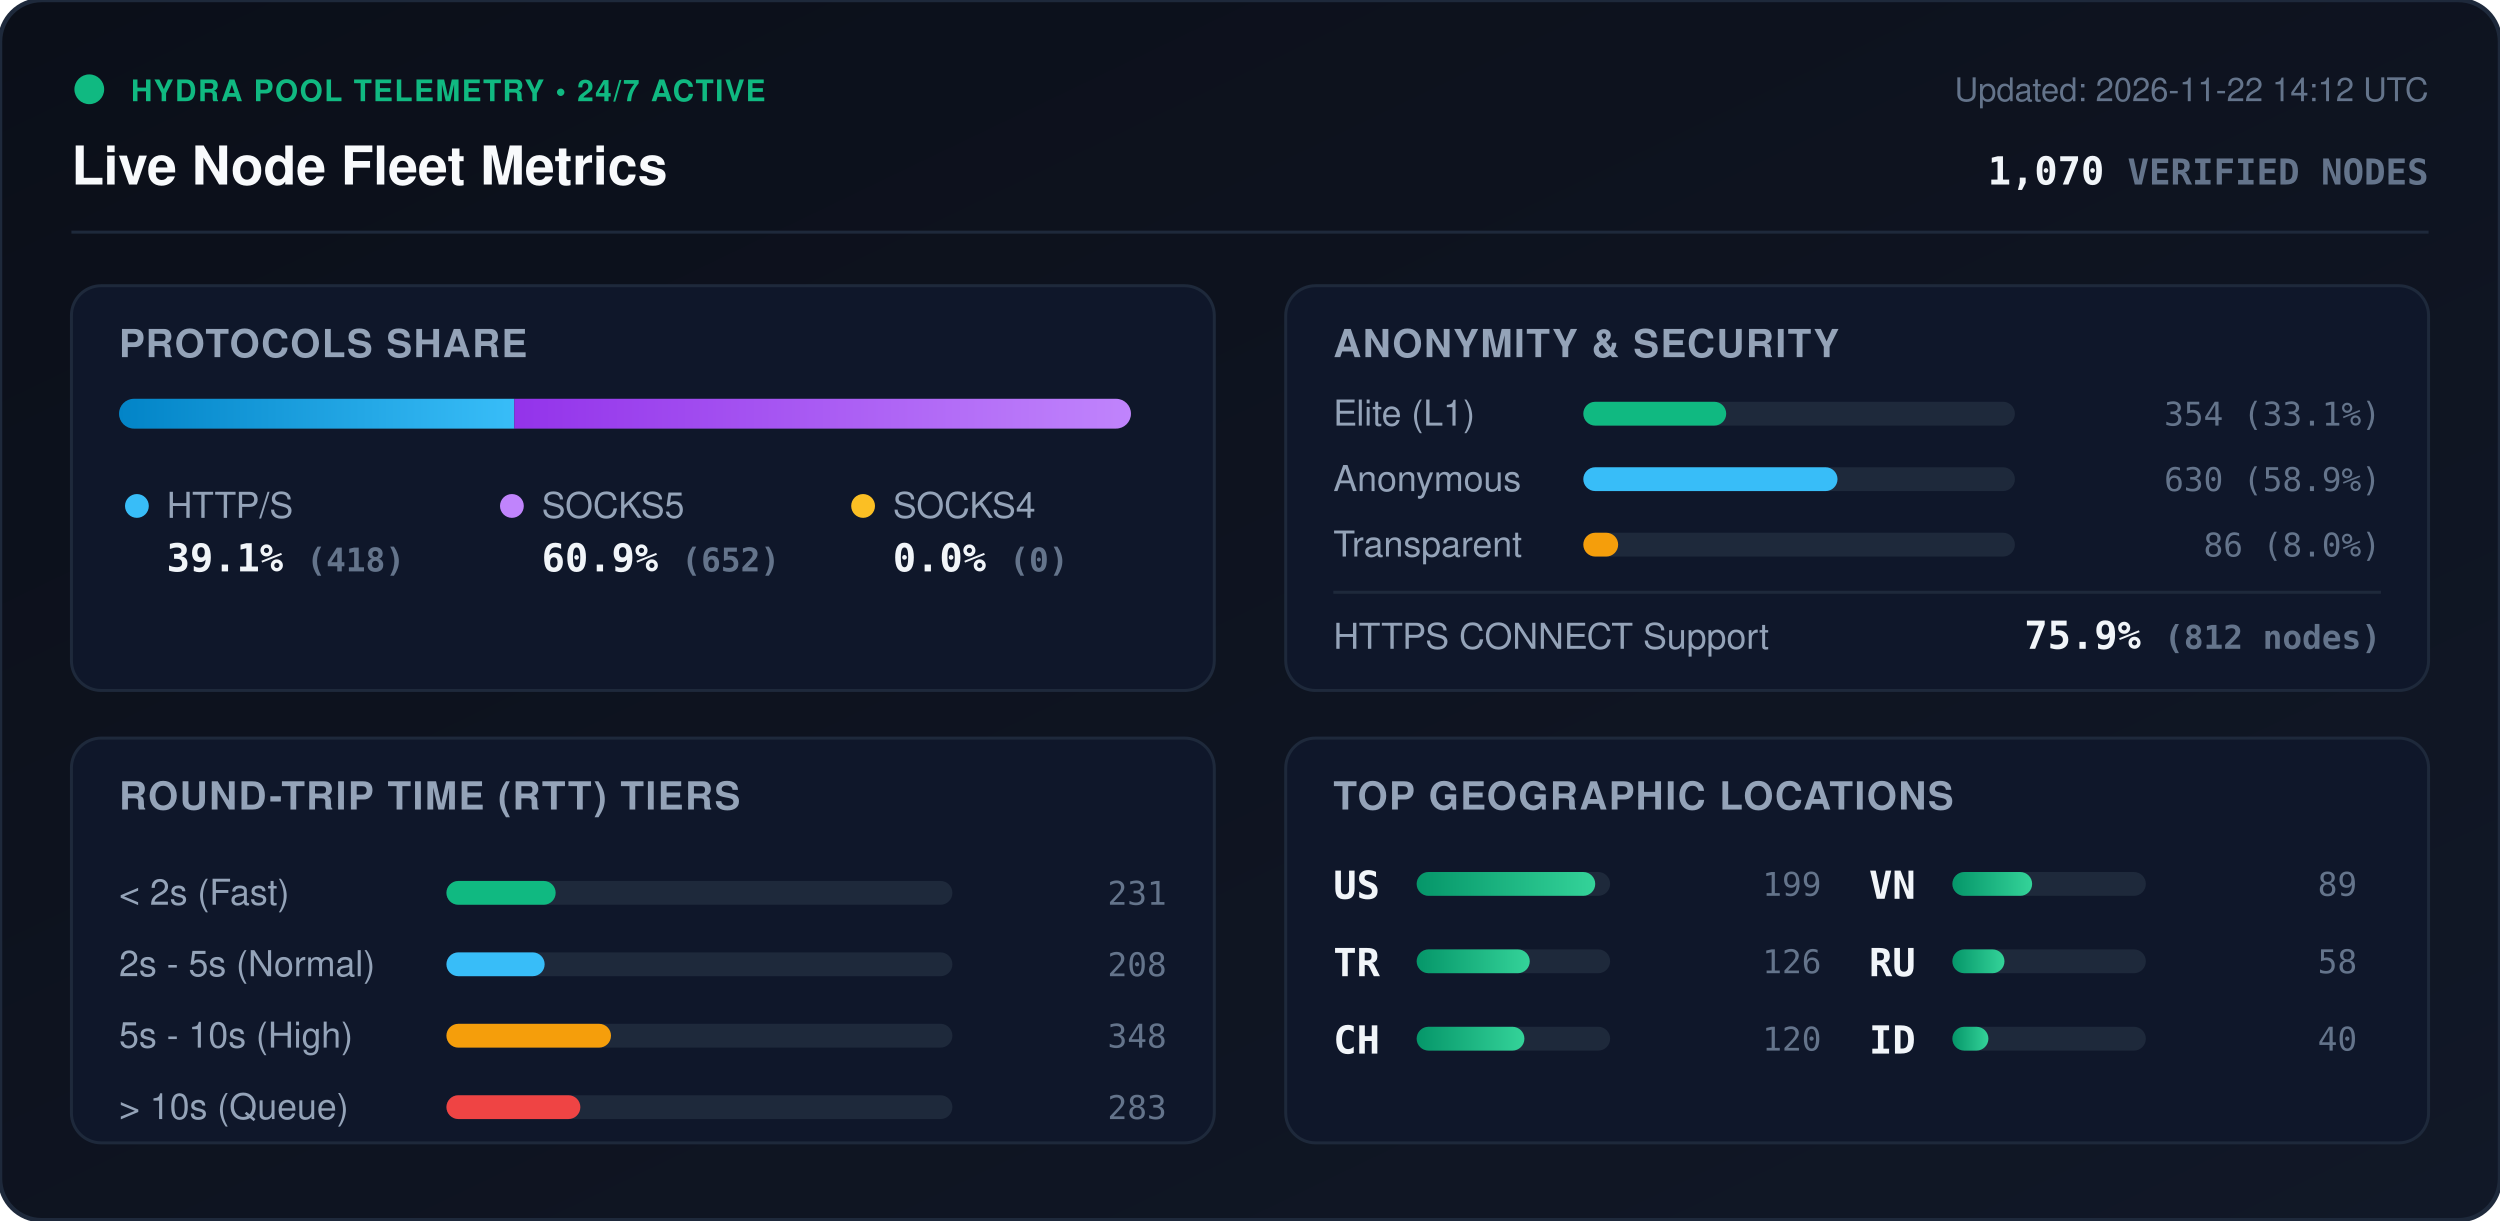
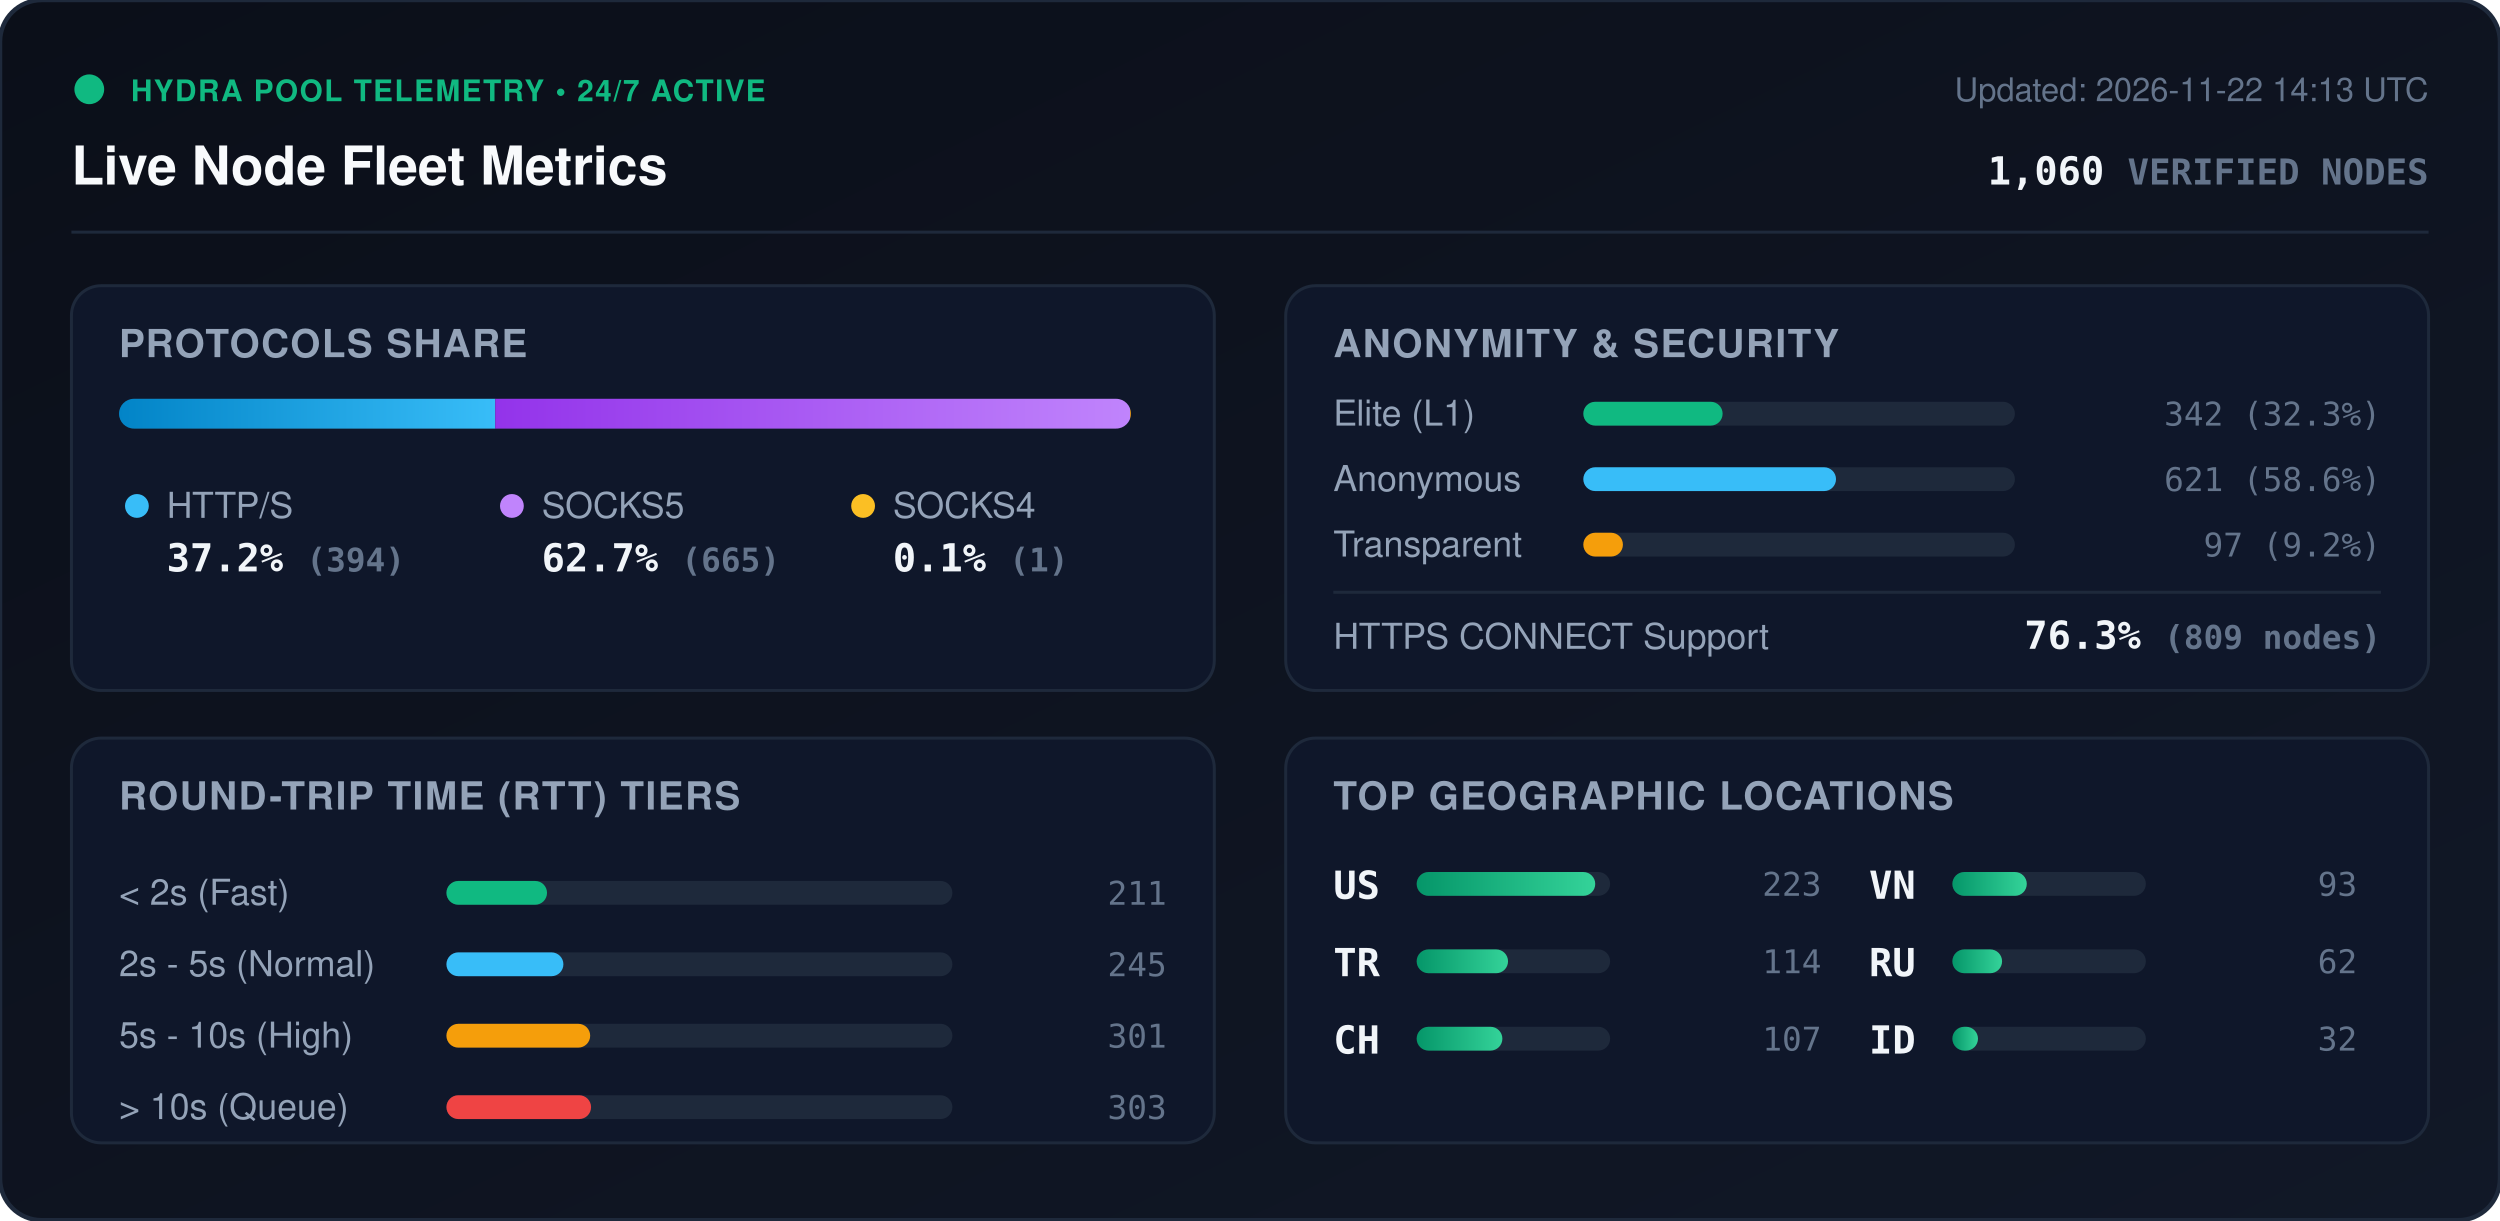
<svg xmlns="http://www.w3.org/2000/svg" viewBox="0 0 840 410" width="840" height="410" style="max-width: 100%; height: auto;">
  <defs>
    <linearGradient id="bg" x1="0%" y1="0%" x2="100%" y2="100%">
      <stop offset="0%" stop-color="#0b0f19" />
      <stop offset="100%" stop-color="#111827" />
    </linearGradient>
    <linearGradient id="bar-http" x1="0%" y1="0%" x2="100%" y2="0%">
      <stop offset="0%" stop-color="#0284c7" />
      <stop offset="100%" stop-color="#38bdf8" />
    </linearGradient>
    <linearGradient id="bar-socks5" x1="0%" y1="0%" x2="100%" y2="0%">
      <stop offset="0%" stop-color="#9333ea" />
      <stop offset="100%" stop-color="#c084fc" />
    </linearGradient>
    <linearGradient id="bar-socks4" x1="0%" y1="0%" x2="100%" y2="0%">
      <stop offset="0%" stop-color="#d97706" />
      <stop offset="100%" stop-color="#fbbf24" />
    </linearGradient>
    <linearGradient id="bar-green" x1="0%" y1="0%" x2="100%" y2="0%">
      <stop offset="0%" stop-color="#059669" />
      <stop offset="100%" stop-color="#34d399" />
    </linearGradient>
    <clipPath id="prog-track-clip">
      <rect width="340.0" height="10" rx="5" />
    </clipPath>
    <style>
      .title { font: 700 18px -apple-system, BlinkMacSystemFont, 'Segoe UI', Helvetica, Arial, sans-serif; fill: #f8fafc; }
      .sub { font: 500 11px -apple-system, BlinkMacSystemFont, 'Segoe UI', Helvetica, Arial, sans-serif; fill: #64748b; }
      .section-hdr { font: 600 13px -apple-system, BlinkMacSystemFont, 'Segoe UI', Helvetica, Arial, sans-serif; fill: #94a3b8; letter-spacing: 0.5px; }
      .metric-val { font: 700 13px -apple-system, BlinkMacSystemFont, 'Segoe UI', Helvetica, Arial, sans-serif; fill: #f1f5f9; }
      .metric-lbl { font: 500 12px -apple-system, BlinkMacSystemFont, 'Segoe UI', Helvetica, Arial, sans-serif; fill: #94a3b8; }
      .badge-txt { font: 700 10px -apple-system, BlinkMacSystemFont, 'Segoe UI', Helvetica, Arial, sans-serif; fill: #10b981; letter-spacing: 0.5px; }
      .mono { font-family: ui-monospace, SFMono-Regular, Menlo, Monaco, Consolas, monospace; }
      .pulse { animation: beacon 2s infinite ease-in-out; }
      @keyframes beacon { 0%, 100% { opacity: 1; } 50% { opacity: 0.35; } }
    </style>
  </defs>
  <rect width="840" height="410" rx="14" fill="url(#bg)" stroke="#1e293b" stroke-width="1.5" />
  <g transform="translate(24, 24)">
    <circle cx="6" cy="6" r="5" fill="#10b981" class="pulse" />
    <text x="20" y="10" class="badge-txt">HYDRA POOL TELEMETRY • 24/7 ACTIVE</text>
    <text x="0" y="38" class="title">Live Node Fleet Metrics</text>
-     <text x="792" y="10" text-anchor="end" class="sub">Updated: 2026-11-22 14:12 UTC</text>
-     <text x="792" y="38" text-anchor="end" class="metric-val mono" fill="#38bdf8">1,070 <tspan font-size="12" fill="#64748b">VERIFIED NODES</tspan>
+     <text x="792" y="10" text-anchor="end" class="sub">Updated: 2026-11-22 14:13 UTC</text>
+     <text x="792" y="38" text-anchor="end" class="metric-val mono" fill="#38bdf8">1,060 <tspan font-size="12" fill="#64748b">VERIFIED NODES</tspan>
    </text>
  </g>
  <line x1="24" y1="78" x2="816" y2="78" stroke="#1e293b" stroke-width="1" />
  <g transform="translate(24, 96)">
    <rect width="384" height="136" rx="10" fill="#0f172a" stroke="#1e293b" />
    <text x="16" y="24" class="section-hdr">PROTOCOLS SHARE</text>
    <g transform="translate(16, 38)">
      <rect width="340.0" height="10" rx="5" fill="#1e293b" />
      <g clip-path="url(#prog-track-clip)">
-         <rect x="0" width="132.8" height="10" fill="url(#bar-http)" />
-         <rect x="132.8" width="207.2" height="10" fill="url(#bar-socks5)" />
-         <rect x="340.0" width="0.0" height="10" fill="url(#bar-socks4)" />
+         <rect x="0" width="126.4" height="10" fill="url(#bar-http)" />
+         <rect x="126.4" width="213.3" height="10" fill="url(#bar-socks5)" />
+         <rect x="339.7" width="0.3" height="10" fill="url(#bar-socks4)" />
      </g>
    </g>
    <g transform="translate(16, 68)">
      <circle cx="6" cy="6" r="4" fill="#38bdf8" />
      <text x="16" y="10" class="metric-lbl">HTTP/S</text>
-       <text x="16" y="28" class="metric-val mono">39.1% <tspan font-size="11" fill="#64748b">(418)</tspan>
+       <text x="16" y="28" class="metric-val mono">37.2% <tspan font-size="11" fill="#64748b">(394)</tspan>
      </text>
      <circle cx="132" cy="6" r="4" fill="#c084fc" />
      <text x="142" y="10" class="metric-lbl">SOCKS5</text>
-       <text x="142" y="28" class="metric-val mono">60.9% <tspan font-size="11" fill="#64748b">(652)</tspan>
+       <text x="142" y="28" class="metric-val mono">62.7% <tspan font-size="11" fill="#64748b">(665)</tspan>
      </text>
      <circle cx="250" cy="6" r="4" fill="#fbbf24" />
      <text x="260" y="10" class="metric-lbl">SOCKS4</text>
-       <text x="260" y="28" class="metric-val mono">0.0% <tspan font-size="11" fill="#64748b">(0)</tspan>
+       <text x="260" y="28" class="metric-val mono">0.1% <tspan font-size="11" fill="#64748b">(1)</tspan>
      </text>
    </g>
  </g>
  <g transform="translate(432, 96)">
    <rect width="384" height="136" rx="10" fill="#0f172a" stroke="#1e293b" />
    <text x="16" y="24" class="section-hdr">ANONYMITY &amp; SECURITY</text>
    <text x="16" y="47" class="metric-lbl">Elite (L1)</text>
    <rect x="100" y="39" width="145.0" height="8" rx="4" fill="#1e293b" />
-     <rect x="100" y="39" width="48.0" height="8" rx="4" fill="#10b981" />
-     <text x="368" y="47" text-anchor="end" class="mono sub" fill="#e2e8f0">354 (33.1%)</text>
+     <rect x="100" y="39" width="46.8" height="8" rx="4" fill="#10b981" />
+     <text x="368" y="47" text-anchor="end" class="mono sub" fill="#e2e8f0">342 (32.3%)</text>
    <text x="16" y="69" class="metric-lbl">Anonymous</text>
    <rect x="100" y="61" width="145.0" height="8" rx="4" fill="#1e293b" />
-     <rect x="100" y="61" width="85.4" height="8" rx="4" fill="#38bdf8" />
-     <text x="368" y="69" text-anchor="end" class="mono sub" fill="#e2e8f0">630 (58.9%)</text>
+     <rect x="100" y="61" width="84.9" height="8" rx="4" fill="#38bdf8" />
+     <text x="368" y="69" text-anchor="end" class="mono sub" fill="#e2e8f0">621 (58.6%)</text>
    <text x="16" y="91" class="metric-lbl">Transparent</text>
    <rect x="100" y="83" width="145.0" height="8" rx="4" fill="#1e293b" />
-     <rect x="100" y="83" width="11.7" height="8" rx="4" fill="#f59e0b" />
-     <text x="368" y="91" text-anchor="end" class="mono sub" fill="#e2e8f0">86 (8.0%)</text>
+     <rect x="100" y="83" width="13.3" height="8" rx="4" fill="#f59e0b" />
+     <text x="368" y="91" text-anchor="end" class="mono sub" fill="#e2e8f0">97 (9.2%)</text>
    <line x1="16" y1="103" x2="368" y2="103" stroke="#1e293b" stroke-width="1" />
    <text x="16" y="122" class="metric-lbl">HTTPS CONNECT Support</text>
-     <text x="368" y="122" text-anchor="end" class="metric-val mono" fill="#34d399">75.9% <tspan font-size="11" fill="#64748b">(812 nodes)</tspan>
+     <text x="368" y="122" text-anchor="end" class="metric-val mono" fill="#34d399">76.3% <tspan font-size="11" fill="#64748b">(809 nodes)</tspan>
    </text>
  </g>
  <g transform="translate(24, 248)">
    <rect width="384" height="136" rx="10" fill="#0f172a" stroke="#1e293b" />
    <text x="16" y="24" class="section-hdr">ROUND-TRIP TIME (RTT) TIERS</text>
    <g transform="translate(16, 42)">
      <text x="0" y="14" class="metric-lbl">&lt; 2s (Fast)</text>
      <rect x="110" y="6" width="170" height="8" rx="4" fill="#1e293b" />
-       <rect x="110" y="6" width="36.7" height="8" rx="4" fill="#10b981" />
-       <text x="352" y="14" text-anchor="end" class="mono sub">231</text>
+       <rect x="110" y="6" width="33.8" height="8" rx="4" fill="#10b981" />
+       <text x="352" y="14" text-anchor="end" class="mono sub">211</text>
      <text x="0" y="38" class="metric-lbl">2s - 5s (Normal)</text>
      <rect x="110" y="30" width="170" height="8" rx="4" fill="#1e293b" />
-       <rect x="110" y="30" width="33.0" height="8" rx="4" fill="#38bdf8" />
-       <text x="352" y="38" text-anchor="end" class="mono sub">208</text>
+       <rect x="110" y="30" width="39.3" height="8" rx="4" fill="#38bdf8" />
+       <text x="352" y="38" text-anchor="end" class="mono sub">245</text>
      <text x="0" y="62" class="metric-lbl">5s - 10s (High)</text>
      <rect x="110" y="54" width="170" height="8" rx="4" fill="#1e293b" />
-       <rect x="110" y="54" width="55.3" height="8" rx="4" fill="#f59e0b" />
-       <text x="352" y="62" text-anchor="end" class="mono sub">348</text>
+       <rect x="110" y="54" width="48.3" height="8" rx="4" fill="#f59e0b" />
+       <text x="352" y="62" text-anchor="end" class="mono sub">301</text>
      <text x="0" y="86" class="metric-lbl">&gt; 10s (Queue)</text>
      <rect x="110" y="78" width="170" height="8" rx="4" fill="#1e293b" />
-       <rect x="110" y="78" width="45.0" height="8" rx="4" fill="#ef4444" />
-       <text x="352" y="86" text-anchor="end" class="mono sub">283</text>
+       <rect x="110" y="78" width="48.6" height="8" rx="4" fill="#ef4444" />
+       <text x="352" y="86" text-anchor="end" class="mono sub">303</text>
    </g>
  </g>
  <g transform="translate(432, 248)">
    <rect width="384" height="136" rx="10" fill="#0f172a" stroke="#1e293b" />
    <text x="16" y="24" class="section-hdr">TOP GEOGRAPHIC LOCATIONS</text>
    <g transform="translate(16, 42)">
      <g transform="translate(0, 0)">
        <text x="0" y="12" class="mono metric-val" font-size="12">US</text>
        <rect x="28" y="3" width="65" height="8" rx="4" fill="#1e293b" />
        <rect x="28" y="3" width="60.0" height="8" rx="4" fill="url(#bar-green)" />
-         <text x="164" y="11" text-anchor="end" class="mono sub">199</text>
+         <text x="164" y="11" text-anchor="end" class="mono sub">223</text>
      </g>
      <g transform="translate(0, 26)">
        <text x="0" y="12" class="mono metric-val" font-size="12">TR</text>
        <rect x="28" y="3" width="65" height="8" rx="4" fill="#1e293b" />
-         <rect x="28" y="3" width="38.0" height="8" rx="4" fill="url(#bar-green)" />
-         <text x="164" y="11" text-anchor="end" class="mono sub">126</text>
+         <rect x="28" y="3" width="30.7" height="8" rx="4" fill="url(#bar-green)" />
+         <text x="164" y="11" text-anchor="end" class="mono sub">114</text>
      </g>
      <g transform="translate(0, 52)">
        <text x="0" y="12" class="mono metric-val" font-size="12">CH</text>
        <rect x="28" y="3" width="65" height="8" rx="4" fill="#1e293b" />
-         <rect x="28" y="3" width="36.2" height="8" rx="4" fill="url(#bar-green)" />
-         <text x="164" y="11" text-anchor="end" class="mono sub">120</text>
+         <rect x="28" y="3" width="28.8" height="8" rx="4" fill="url(#bar-green)" />
+         <text x="164" y="11" text-anchor="end" class="mono sub">107</text>
      </g>
      <g transform="translate(180, 0)">
        <text x="0" y="12" class="mono metric-val" font-size="12">VN</text>
        <rect x="28" y="3" width="65" height="8" rx="4" fill="#1e293b" />
-         <rect x="28" y="3" width="26.8" height="8" rx="4" fill="url(#bar-green)" />
-         <text x="164" y="11" text-anchor="end" class="mono sub">89</text>
+         <rect x="28" y="3" width="25.0" height="8" rx="4" fill="url(#bar-green)" />
+         <text x="164" y="11" text-anchor="end" class="mono sub">93</text>
      </g>
      <g transform="translate(180, 26)">
        <text x="0" y="12" class="mono metric-val" font-size="12">RU</text>
        <rect x="28" y="3" width="65" height="8" rx="4" fill="#1e293b" />
-         <rect x="28" y="3" width="17.5" height="8" rx="4" fill="url(#bar-green)" />
-         <text x="164" y="11" text-anchor="end" class="mono sub">58</text>
+         <rect x="28" y="3" width="16.7" height="8" rx="4" fill="url(#bar-green)" />
+         <text x="164" y="11" text-anchor="end" class="mono sub">62</text>
      </g>
      <g transform="translate(180, 52)">
        <text x="0" y="12" class="mono metric-val" font-size="12">ID</text>
        <rect x="28" y="3" width="65" height="8" rx="4" fill="#1e293b" />
-         <rect x="28" y="3" width="12.1" height="8" rx="4" fill="url(#bar-green)" />
-         <text x="164" y="11" text-anchor="end" class="mono sub">40</text>
+         <rect x="28" y="3" width="8.6" height="8" rx="4" fill="url(#bar-green)" />
+         <text x="164" y="11" text-anchor="end" class="mono sub">32</text>
      </g>
    </g>
  </g>
</svg>
